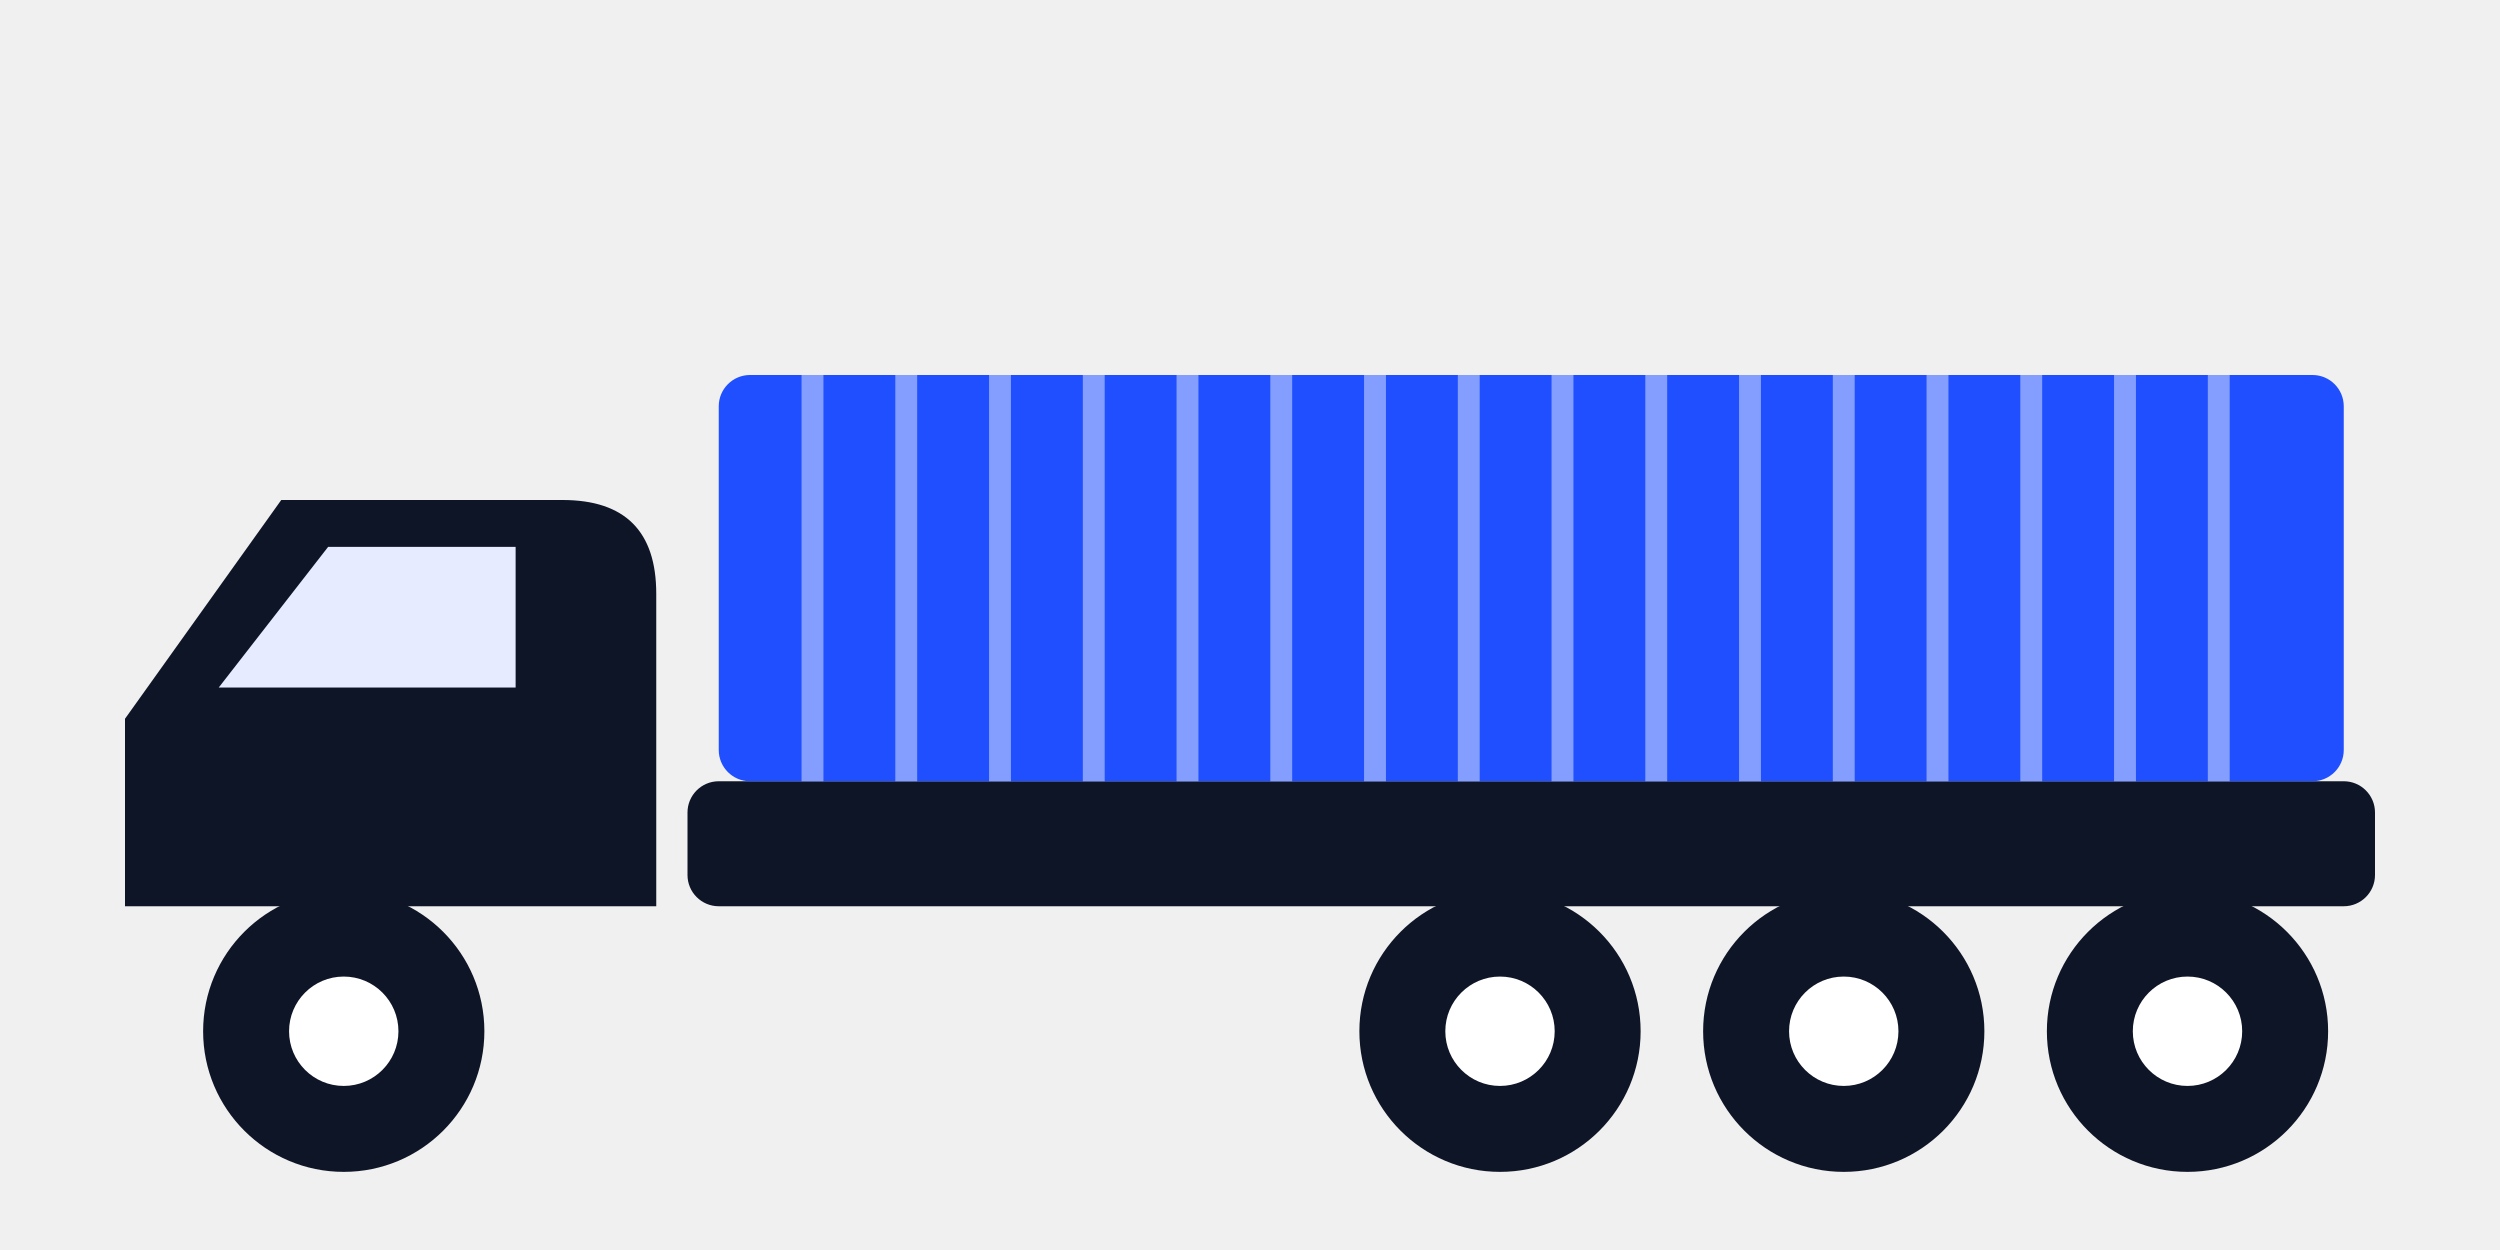
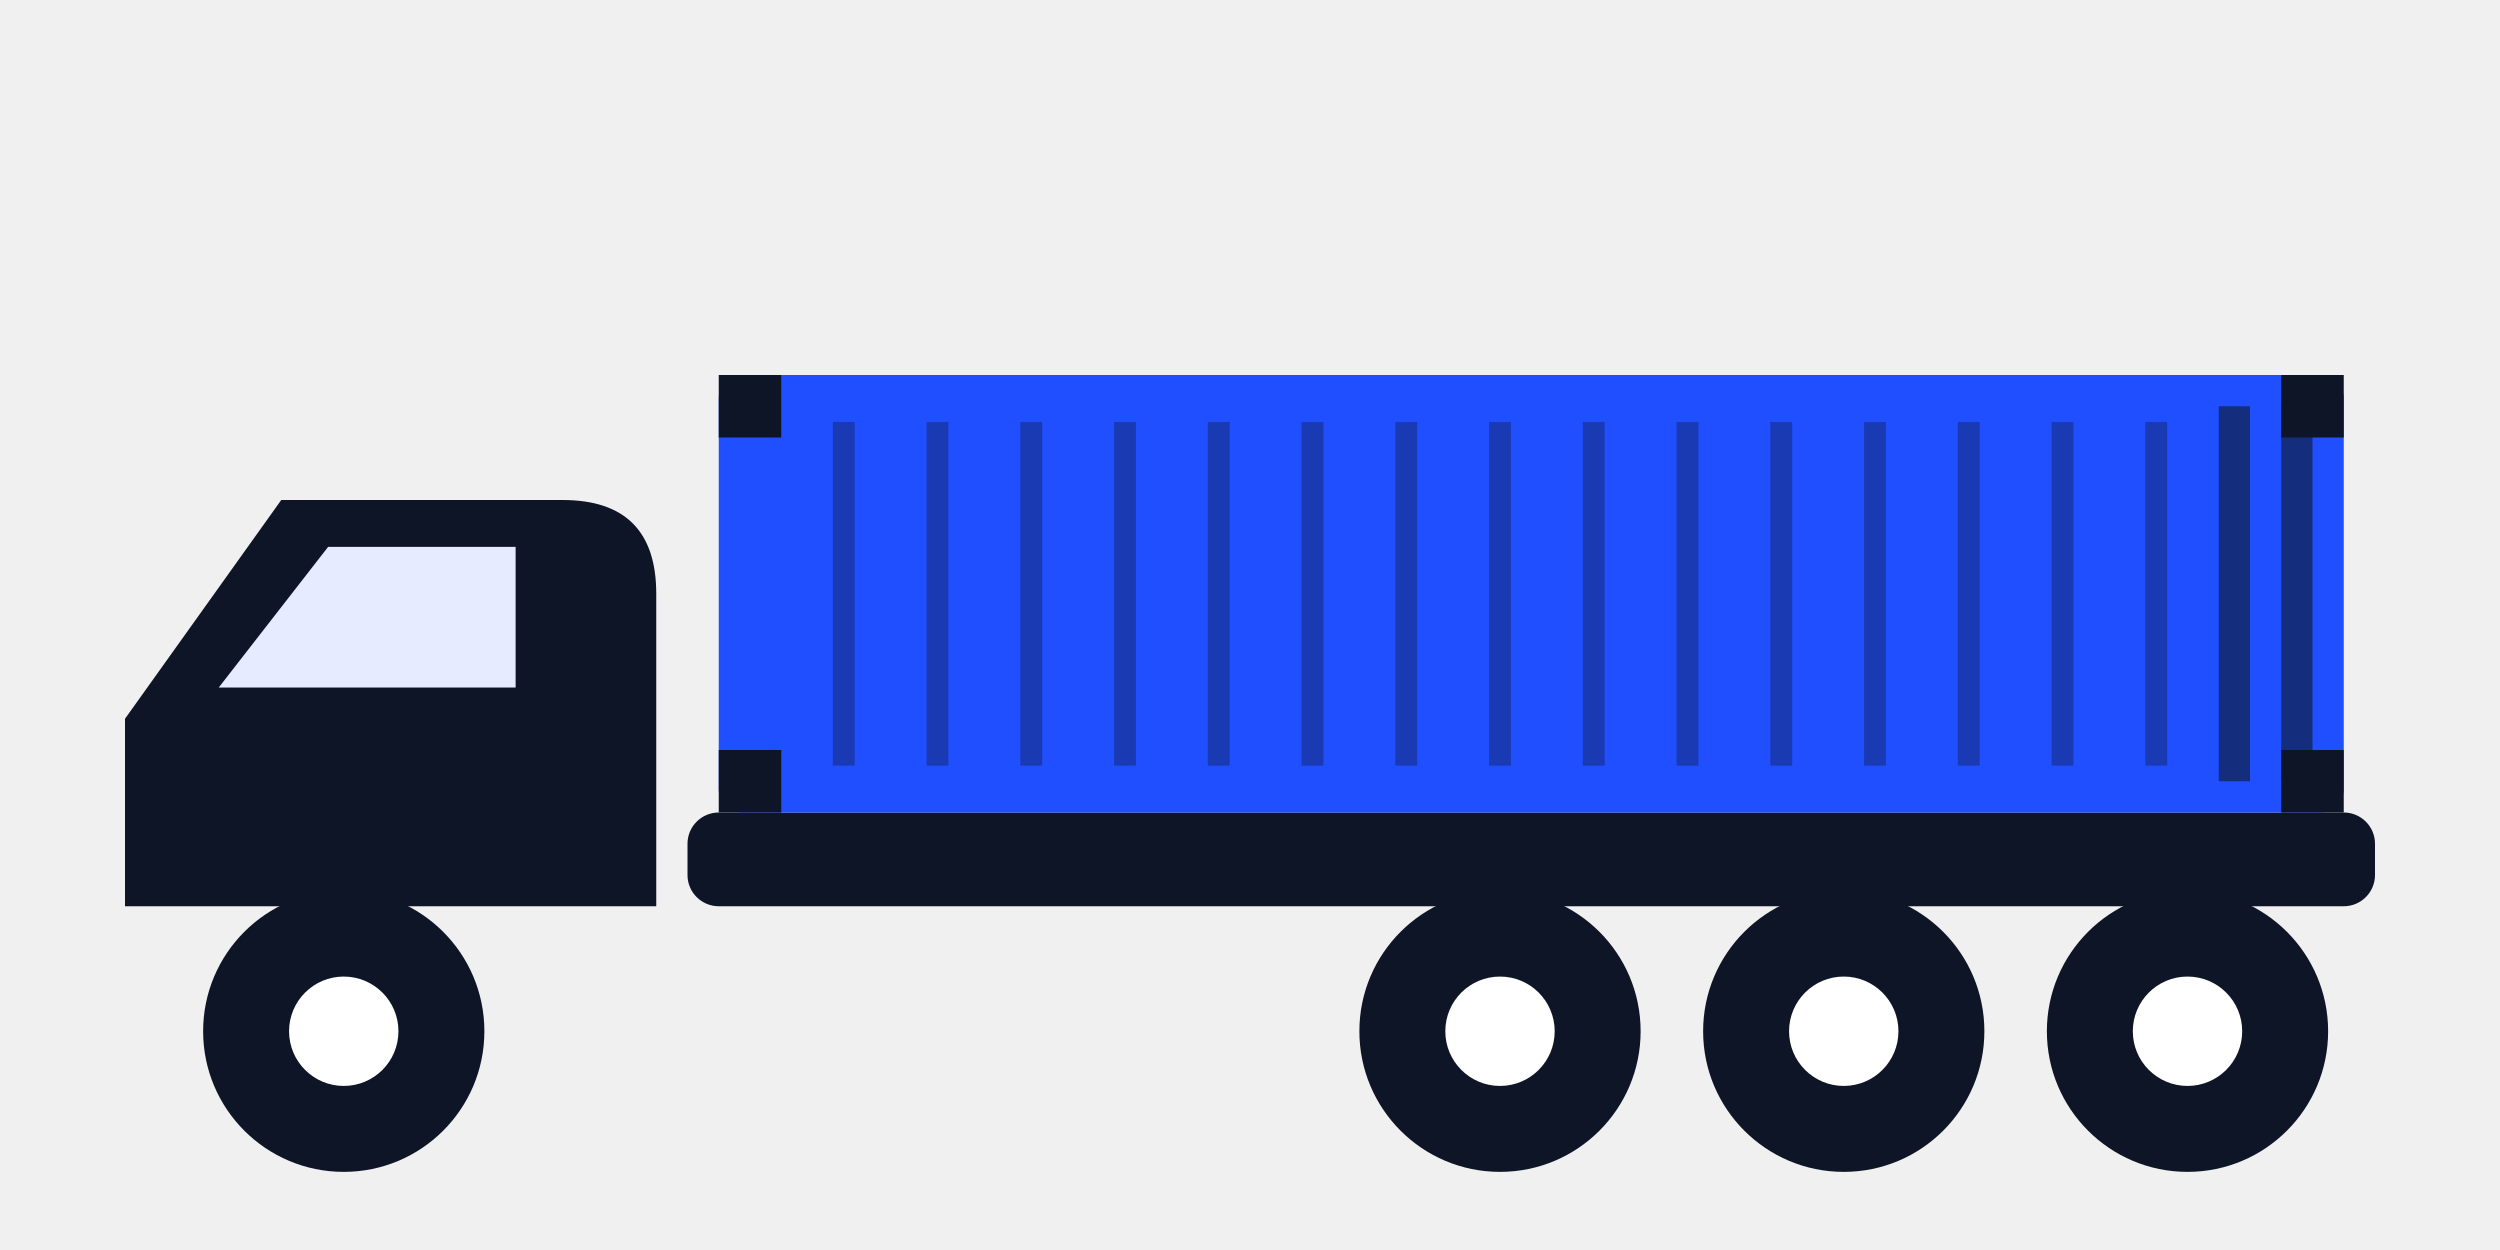
<svg xmlns="http://www.w3.org/2000/svg" viewBox="0 0 160 80" width="160" height="80">
  <path d="M8 58 V46 l10-14 h18 q6 0 6 6 v20 z" fill="#0E1526" />
  <path d="M14 44 l7-9 h12 v9 z" fill="#E6EBFF" />
-   <rect x="44" y="50" width="108" height="8" rx="2" fill="#0E1526" />
-   <rect x="46" y="24" width="104" height="26" rx="2" fill="#1F4FFF" />
-   <path d="M52 24 v26 M58 24 v26 M64 24 v26 M70 24 v26 M76 24 v26 M82 24 v26 M88 24 v26 M94 24 v26 M100 24 v26 M106 24 v26 M112 24 v26 M118 24 v26 M124 24 v26 M130 24 v26 M136 24 v26 M142 24 v26" stroke="#FFFFFF" stroke-width="1.4" opacity=".45" />
+   <rect x="44" y="52" width="108" height="6" rx="2" fill="#0E1526" />
+   <rect x="46" y="24" width="104" height="28" rx="1.5" fill="#1F4FFF" />
+   <path d="M54 27 v22" stroke="#0E1526" stroke-width="1.4" opacity=".35" />
+   <path d="M60 27 v22" stroke="#0E1526" stroke-width="1.4" opacity=".35" />
+   <path d="M66 27 v22" stroke="#0E1526" stroke-width="1.4" opacity=".35" />
+   <path d="M72 27 v22" stroke="#0E1526" stroke-width="1.4" opacity=".35" />
+   <path d="M78 27 v22" stroke="#0E1526" stroke-width="1.4" opacity=".35" />
+   <path d="M84 27 v22" stroke="#0E1526" stroke-width="1.4" opacity=".35" />
+   <path d="M90 27 v22" stroke="#0E1526" stroke-width="1.4" opacity=".35" />
+   <path d="M96 27 v22" stroke="#0E1526" stroke-width="1.4" opacity=".35" />
+   <path d="M102 27 v22" stroke="#0E1526" stroke-width="1.4" opacity=".35" />
+   <path d="M108 27 v22" stroke="#0E1526" stroke-width="1.4" opacity=".35" />
+   <path d="M114 27 v22" stroke="#0E1526" stroke-width="1.4" opacity=".35" />
+   <path d="M120 27 v22" stroke="#0E1526" stroke-width="1.4" opacity=".35" />
+   <path d="M126 27 v22" stroke="#0E1526" stroke-width="1.4" opacity=".35" />
+   <path d="M132 27 v22" stroke="#0E1526" stroke-width="1.4" opacity=".35" />
+   <path d="M138 27 v22" stroke="#0E1526" stroke-width="1.4" opacity=".35" />
+   <rect x="46" y="24" width="4" height="4" fill="#0E1526" />
+   <rect x="46" y="48" width="4" height="4" fill="#0E1526" />
+   <rect x="146" y="24" width="4" height="4" fill="#0E1526" />
+   <rect x="146" y="48" width="4" height="4" fill="#0E1526" />
+   <rect x="142" y="26" width="2" height="24" fill="#0E1526" opacity=".6" />
+   <rect x="146" y="26" width="2" height="24" fill="#0E1526" opacity=".6" />
  <circle cx="22" cy="66" r="9" fill="#0E1526" />
  <circle cx="22" cy="66" r="3.5" fill="#FFFFFF" />
  <circle cx="96" cy="66" r="9" fill="#0E1526" />
  <circle cx="96" cy="66" r="3.5" fill="#FFFFFF" />
  <circle cx="118" cy="66" r="9" fill="#0E1526" />
  <circle cx="118" cy="66" r="3.5" fill="#FFFFFF" />
  <circle cx="140" cy="66" r="9" fill="#0E1526" />
  <circle cx="140" cy="66" r="3.5" fill="#FFFFFF" />
</svg>
